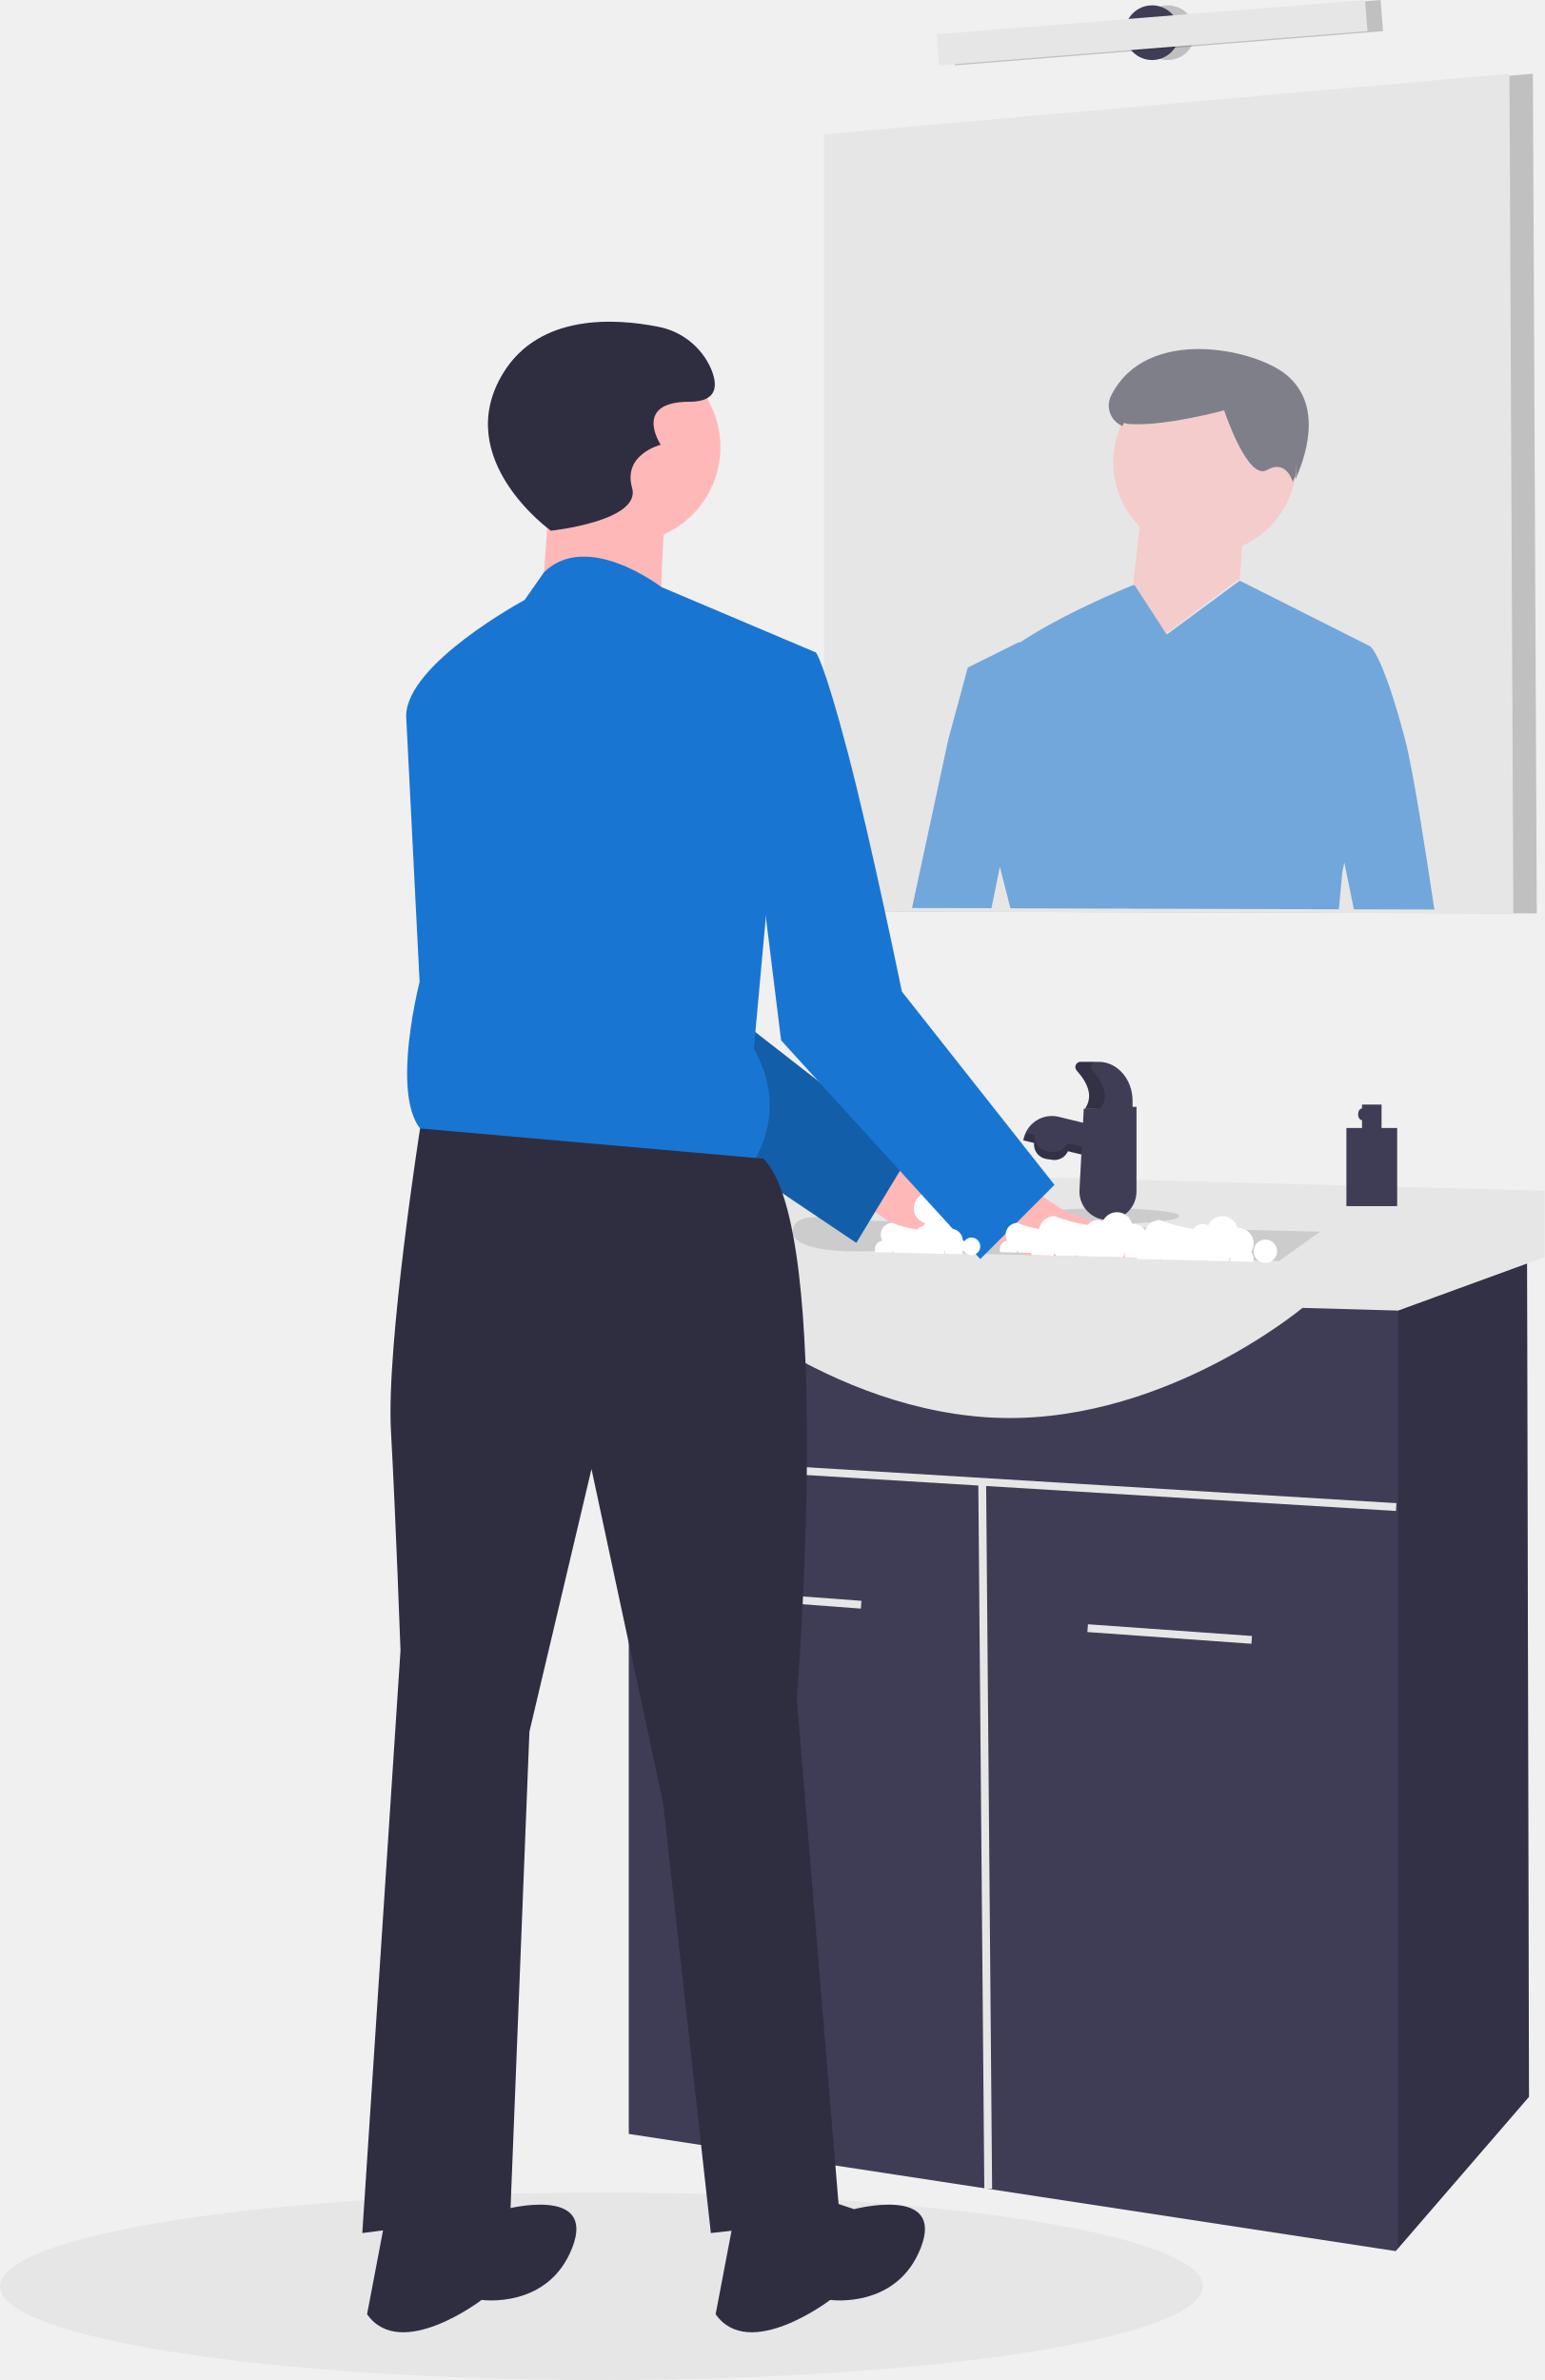
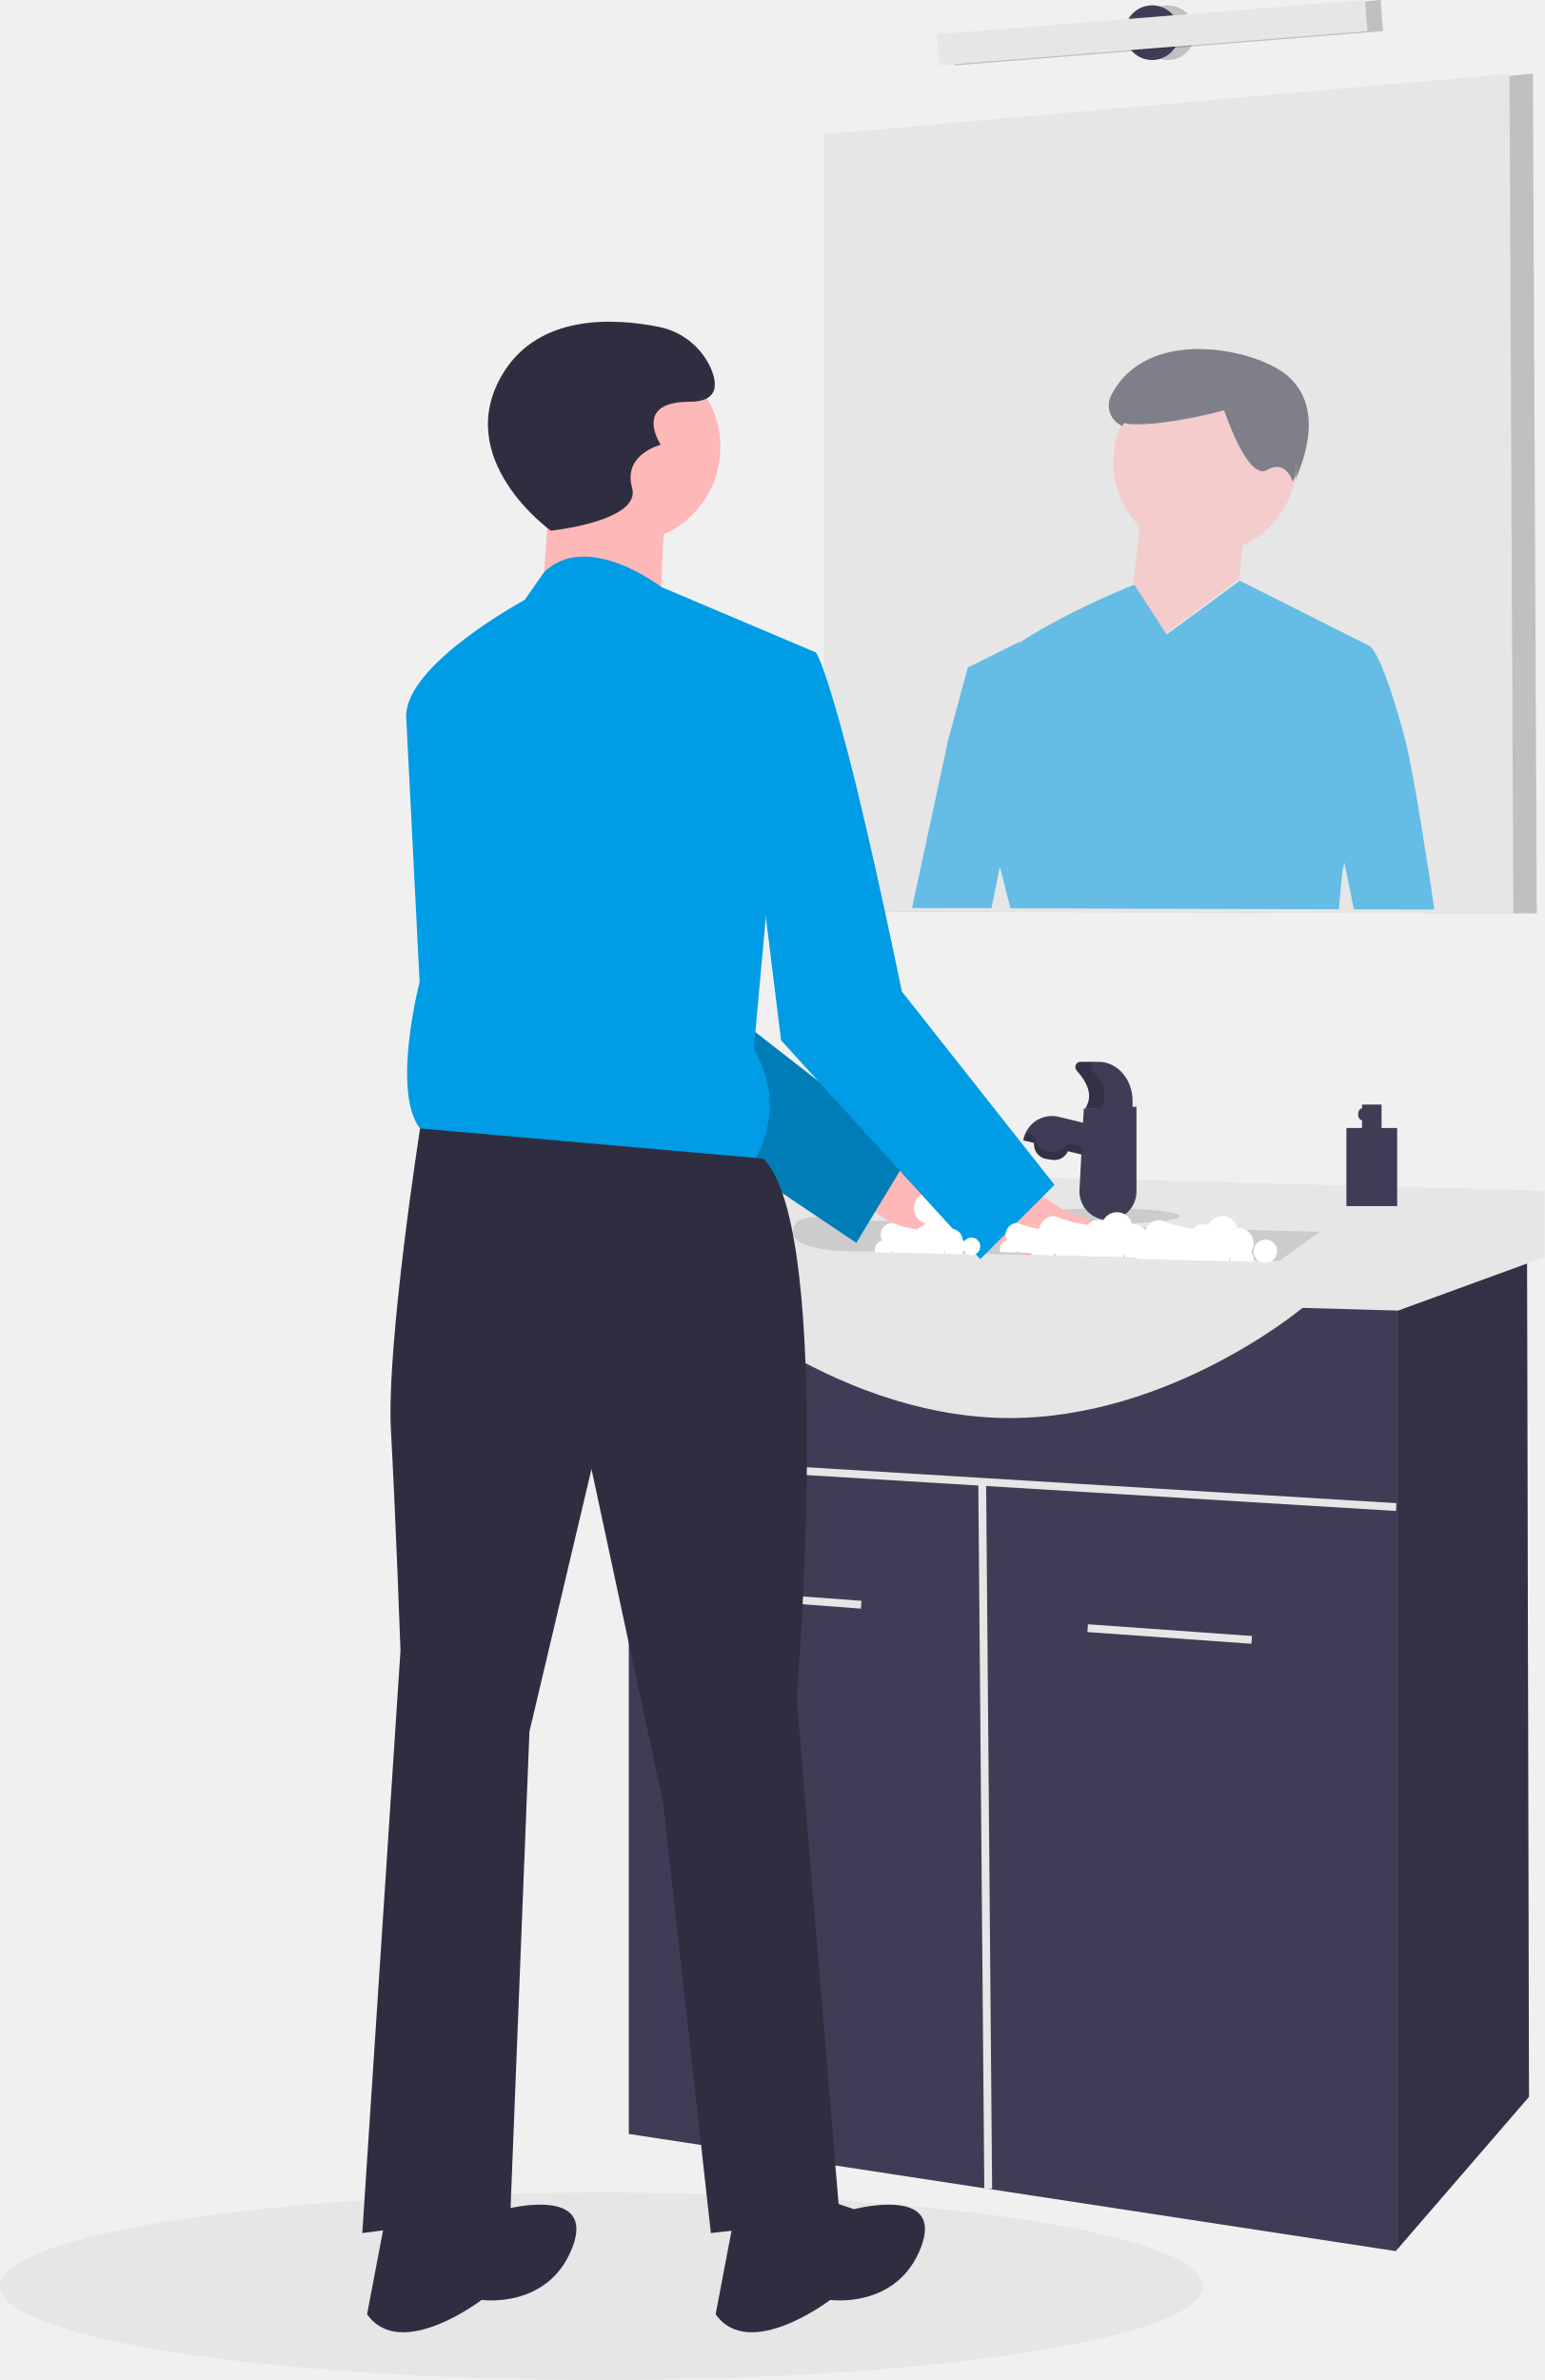
<svg xmlns="http://www.w3.org/2000/svg" id="a25bd85d-2c59-4178-a879-461194641fab" data-name="Layer 1" width="426.562" height="657.227" viewBox="0 0 426.562 657.227">
  <polygon points="424.405 252.235 417.934 252.213 393.117 252.138 387.605 252.127 370.888 252.084 366.757 252.062 364.924 252.062 278.716 251.825 277.346 251.814 276.041 251.814 270.8 251.793 256.002 251.76 248.862 251.739 234.043 251.696 234.043 37.066 416.855 20.921 423.327 20.349 424.405 252.235" opacity="0.2" />
  <path d="M804.653,373.6v.022l-18.119-.054-6.698-.022-5.511-.011-7.917-.022-3.16-.011-5.63-.011-2.923-.011h-1.219l-1.801-.011h-.032l-13.6-.032-2.459-.011-34.869-.097-6.266-.022-25.572-.075-3.441-.011h-1.381a.033.033,0,0,0,.011-.022H662.76l-5.242-.022-14.798-.032v.011l-7.14-.022-4.907-.011h-1.1l-15.283-.043V158.453l189.284-16.717v.572Z" transform="translate(-386.7189 -121.3865)" fill="#e6e6e6" />
  <circle cx="322.483" cy="9.025" r="7.55" opacity="0.2" />
  <circle cx="318.169" cy="9.025" r="7.55" fill="#3f3d56" />
  <rect x="649.882" y="126.097" width="118.639" height="8.628" transform="translate(-394.8524 -64.48925) rotate(-4.56805)" opacity="0.2" />
  <rect x="645.568" y="126.097" width="118.639" height="8.628" transform="translate(-394.8661 -64.83285) rotate(-4.56805)" fill="#e6e6e6" />
-   <path d="M774.79,325.727c-6.342-24.03-9.718-25.885-9.718-25.885l-35.764-18.001-.237-.086-20.104,14.83-8.661-13.331-.431-.378s-.183.075-.539.216c-3.106,1.251-19.101,7.863-30.976,15.725l-.367-.054-14.01,6.967-2.513,9.286-2.901,10.71L638.581,372.125v.011l7.14.022v-.011l14.798.032,2.33-11.432,2.912,11.454h1.305a.033.033,0,0,1-.011.022h1.38l3.441.011,25.572.075,6.266.022,34.869.097,2.459.011,13.6.032h.032l1.801.011v-.032l.927-10.106.561-2.826,2.642,12.953.011.022,5.63.011,3.16.011,7.917.022,5.511.011v-.022C781.315,362.246,777.119,334.571,774.79,325.727Z" transform="translate(-386.7189 -121.3865)" fill="#1876d2" opacity="0.56" />
+   <path d="M774.79,325.727c-6.342-24.03-9.718-25.885-9.718-25.885l-35.764-18.001-.237-.086-20.104,14.83-8.661-13.331-.431-.378s-.183.075-.539.216c-3.106,1.251-19.101,7.863-30.976,15.725l-.367-.054-14.01,6.967-2.513,9.286-2.901,10.71L638.581,372.125v.011l7.14.022v-.011l14.798.032,2.33-11.432,2.912,11.454h1.305a.033.033,0,0,1-.011.022h1.38l3.441.011,25.572.075,6.266.022,34.869.097,2.459.011,13.6.032h.032l1.801.011v-.032l.927-10.106.561-2.826,2.642,12.953.011.022,5.63.011,3.16.011,7.917.022,5.511.011v-.022C781.315,362.246,777.119,334.571,774.79,325.727Z" transform="translate(-386.7189 -121.3865)" fill="#009ce5" opacity="0.56" />
  <path d="M743.748,254.496l.014.048c-.016.003-.02-.013-.014-.048-.142-.493-1.949-6.308-7.119-3.315-5.396,3.123-11.845-16.485-11.845-16.485s-16.244,4.471-26.16,3.787a6.141,6.141,0,0,1-1.954-.47,25.307,25.307,0,0,0,4.765,28.769l-1.75,15.605,9,14,20-15s.253,3.818,1.073-9.258a25.327,25.327,0,0,0,14.711-19.322C744.062,253.729,743.779,254.329,743.748,254.496Z" transform="translate(-386.7189 -121.3865)" fill="#ffb8b8" opacity="0.56" />
  <path d="M744.467,253.807c2.209-5.026,8.131-19.82-2.268-28.734-8.604-7.375-38.953-13.957-48.653,5.623a6.09,6.09,0,0,0,3.122,8.317c.14-.289.299-.568.45-.851a5.978,5.978,0,0,0,1.504.321c9.916.685,26.16-3.787,26.16-3.787s6.449,19.608,11.845,16.485c5.171-2.992,6.977,2.823,7.119,3.315.031-.167.314-.767.72-1.689a25.479,25.479,0,0,0,.266-3.377c.005.199.015.396.015.596A25.473,25.473,0,0,1,744.467,253.807Z" transform="translate(-386.7189 -121.3865)" fill="#2f2e41" opacity="0.56" />
  <ellipse cx="166.095" cy="631.342" rx="166.095" ry="25.885" fill="#e6e6e6" />
  <polygon points="422.248 579.033 386.117 620.859 385.448 621.635 173.645 589.279 173.645 347.686 421.709 347.686 422.248 579.033" fill="#3f3d56" />
  <rect x="601.888" y="541.274" width="2.157" height="43.263" transform="translate(-390.1778 1000.697) rotate(-85.71085)" fill="#e6e6e6" />
  <rect x="708.663" y="549.905" width="2.156" height="45.414" transform="translate(-298.7018 1118.367) rotate(-85.91438)" fill="#e6e6e6" />
  <polygon points="385.643 415.097 173.171 402.154 173.04 404.307 270.178 410.224 271.83 604.452 273.987 604.433 272.337 410.356 385.512 417.25 385.643 415.097" fill="#e6e6e6" />
  <polygon points="422.248 579.033 386.117 620.859 386.117 347.686 421.709 347.686 422.248 579.033" opacity="0.2" />
  <path d="M574.924,473.926h-19.414V460.984l51.77-9.707,3.236-6.471,202.765,5.393v18.335l-40.445,14.764-26.424-.743S706.506,515.989,659.05,512.754,574.924,473.926,574.924,473.926Z" transform="translate(-386.7189 -121.3865)" fill="#e6e6e6" />
  <path d="M751.265,461.523l-11.325,8.089-31.72-.766c0,.011-.011,0-.011,0h-.054l-2.416-.054h-.011l-2.006-.054-6.331-.151-.528-.011-5.598-.129-.205-.011-6.957-.162-.453-.011-5.145-.129-.83-.011-6.04-.151-1.941-.043-10.861-.259-2.739-.065-28.862-.69s-20.568,1.025-21.538-4.951a2.939,2.939,0,0,1-.032-.442c0-3.397,3.581-4.12,6.967-4.034a31.445,31.445,0,0,1,5.975.798l8.283.205,5.166.119,16.21.399,13.859.334,4.907.129,7.021.173,2.783.065,10.332.248,4.832.119,10.203.248Z" transform="translate(-386.7189 -121.3865)" fill="#ccc" />
  <circle cx="304.148" cy="343.372" r="2.157" fill="#3f3d56" />
  <ellipse cx="305.227" cy="335.822" rx="20.492" ry="2.157" fill="#ccc" />
  <path d="M677.951,430.903h18.406a0,0,0,0,1,0,0v8.628a0,0,0,0,1,0,0H669.951a0,0,0,0,1,0,0v-.628A8,8,0,0,1,677.951,430.903Z" transform="translate(-264.2274 -270.781) rotate(13.69795)" fill="#3f3d56" />
  <path d="M671.992,437.256h9.707a0,0,0,0,1,0,0V437.57a4,4,0,0,1-4,4h-1.707a4,4,0,0,1-4-4v-.314A0,0,0,0,1,671.992,437.256Z" transform="translate(-313.9088 -217.0856) rotate(8.54565)" fill="#3f3d56" />
  <path d="M694.959,440.378l-13.412-3.269a4.3,4.3,0,0,1-4.489,2.36l-1.067-.16a4.299,4.299,0,0,1-3.648-4.443l-2.284-.557a8.617,8.617,0,0,0-.756,1.973l3.04.741a4.299,4.299,0,0,0,3.648,4.443l1.067.16a4.3,4.3,0,0,0,4.489-2.36l13.412,3.269,2.043-8.383-.496-.121Z" transform="translate(-386.7189 -121.3865)" opacity="0.2" />
  <path d="M692.697,458.287h0A7.876,7.876,0,0,1,684.832,449.997L686.014,427.549l14.56-.539V450.411A7.876,7.876,0,0,1,692.697,458.287Z" transform="translate(-386.7189 -121.3865)" fill="#3f3d56" />
  <path d="M699.495,427.549H686.382c2.274-3.45.856-6.984-2.327-10.56a1.434,1.434,0,0,1,1.077-2.383H690.129c5.173,0,9.366,4.829,9.366,10.785Z" transform="translate(-386.7189 -121.3865)" fill="#3f3d56" />
  <path d="M688.369,416.989a1.434,1.434,0,0,1,1.077-2.383h-4.314a1.434,1.434,0,0,0-1.077,2.383c3.183,3.575,4.601,7.11,2.327,10.56h4.314C692.97,424.099,691.552,420.564,688.369,416.989Z" transform="translate(-386.7189 -121.3865)" opacity="0.2" />
  <path d="M626.14,440.262,642.727,446.125s39.456,3.148,34.336,13.184-38.888,3.552-38.888,3.552L622.182,451.757Z" transform="translate(-386.7189 -121.3865)" fill="#ffb8b8" />
  <path d="M650.961,455.052a4.303,4.303,0,0,0-4.292,4.094,3.23,3.23,0,0,0-.811-.545,4.327,4.327,0,1,0-3.601.589,3.232,3.232,0,1,0,5.409,2.93,4.306,4.306,0,1,0,3.296-7.068Z" transform="translate(-386.7189 -121.3865)" fill="#fff" />
  <path d="M658.511,457.209a4.303,4.303,0,0,0-4.292,4.094,3.23,3.23,0,0,0-.811-.545,4.327,4.327,0,1,0-3.601.589,3.232,3.232,0,1,0,5.409,2.93,4.306,4.306,0,1,0,3.296-7.068Z" transform="translate(-386.7189 -121.3865)" fill="#fff" />
-   <path d="M638.213,439.79,623.199,464.586l-31.569-21.193L555.37,419.061,533.508,361.661,511.279,320.957l27.859-8.208s9.588.367,21.981,23.113c12.382,22.757,23.415,62.145,23.415,62.145l14.808,11.53Z" transform="translate(-386.7189 -121.3865)" fill="#1876d2" />
+   <path d="M638.213,439.79,623.199,464.586l-31.569-21.193L555.37,419.061,533.508,361.661,511.279,320.957l27.859-8.208s9.588.367,21.981,23.113c12.382,22.757,23.415,62.145,23.415,62.145l14.808,11.53Z" transform="translate(-386.7189 -121.3865)" fill="#009ce5" />
  <path d="M638.213,439.79,623.199,464.586l-31.569-21.193L555.37,419.061,533.508,361.661,511.279,320.957l27.859-8.208s9.588.367,21.981,23.113c12.382,22.757,23.415,62.145,23.415,62.145l14.808,11.53Z" transform="translate(-386.7189 -121.3865)" opacity="0.2" />
  <path d="M708.156,468.846l-38.461-.917-3.052-3.462-2.157-2.448-2.362-2.675-2.621-2.966,4.465-6.924,2.125-3.3,8.607,5.652,6.104,4.001s5.112,1.704,11.195,4.271C697.651,462.472,704.155,465.621,708.156,468.846Z" transform="translate(-386.7189 -121.3865)" fill="#ffb8b8" />
  <circle cx="172.579" cy="123.477" r="26.373" fill="#ffb8b8" />
  <path d="M538.859,252.116l-2.637,38.24,32.966,3.956s0-31.647,2.637-35.603S538.859,252.116,538.859,252.116Z" transform="translate(-386.7189 -121.3865)" fill="#ffb8b8" />
-   <path d="M612.043,301.565l-42.701-18.083s-20.398-15.739-32.363-4.103l-5.372,7.681S498.887,304.651,498.887,319.156l3.71,73.395s-10.549,40.878,5.275,43.515l85.711,7.912s11.868-14.505,1.319-32.966l3.956-43.515Z" transform="translate(-386.7189 -121.3865)" fill="#1876d2" />
-   <path d="M583.033,302.884l29.01-1.319s2.126,2.244,8.719,27.298S635.778,395.188,635.778,395.188l42.146,53.393-20.492,20.492-55.005-60.398-7.526-60.957Z" transform="translate(-386.7189 -121.3865)" fill="#1876d2" />
+   <path d="M612.043,301.565l-42.701-18.083s-20.398-15.739-32.363-4.103l-5.372,7.681S498.887,304.651,498.887,319.156l3.71,73.395s-10.549,40.878,5.275,43.515l85.711,7.912s11.868-14.505,1.319-32.966l3.956-43.515Z" transform="translate(-386.7189 -121.3865)" fill="#009ce5" />
+   <path d="M583.033,302.884l29.01-1.319s2.126,2.244,8.719,27.298S635.778,395.188,635.778,395.188l42.146,53.393-20.492,20.492-55.005-60.398-7.526-60.957Z" transform="translate(-386.7189 -121.3865)" fill="#009ce5" />
  <path d="M597.538,441.34l-94.805-8.341s-9.367,59.768-8.048,83.504,2.637,60.657,2.637,60.657l-10.549,160.873,40.878-5.275L532.925,599.576l17.142-72.525,19.779,92.304L583.033,738.032l35.603-3.956L606.768,590.346S617.317,461.12,597.538,441.34Z" transform="translate(-386.7189 -121.3865)" fill="#2f2e41" />
  <path d="M610.724,727.483l11.868,3.956s25.054-6.593,18.461,10.549-25.054,14.505-25.054,14.505-22.417,17.142-31.647,3.956l5.275-27.691Z" transform="translate(-386.7189 -121.3865)" fill="#2f2e41" />
  <path d="M514.464,727.483l11.868,3.956s25.054-6.593,18.461,10.549-25.054,14.505-25.054,14.505-22.417,17.142-31.647,3.956l5.275-27.691Z" transform="translate(-386.7189 -121.3865)" fill="#2f2e41" />
  <path d="M538.859,267.94s-27.691-19.779-13.186-43.515c10.063-16.466,30.914-15.163,42.742-12.82A19.983,19.983,0,0,1,583.033,223.106c1.978,4.615,1.978,9.23-5.934,9.23-15.824,0-7.912,11.868-7.912,11.868s-10.549,2.637-7.912,11.868S538.859,267.94,538.859,267.94Z" transform="translate(-386.7189 -121.3865)" fill="#2f2e41" />
  <circle cx="320.326" cy="344.451" r="3.236" fill="#fff" />
  <path d="M703.809,463.68a4.284,4.284,0,0,0-1.607-3.354,4.334,4.334,0,0,0-2.707-.96c-.054,0-.097.011-.151.011a4.295,4.295,0,0,0-8.078-.723,3.198,3.198,0,0,0-4.088.971,37.284,37.284,0,0,1-9.254-2.416,4.287,4.287,0,0,0-3.872,2.438,4.111,4.111,0,0,0-.442,1.877,4.252,4.252,0,0,0,.626,2.2,3.231,3.231,0,0,0-2.783,3.192,3.11,3.11,0,0,0,.183,1.057l6.04.151a2.898,2.898,0,0,0,.183-.615,4.44,4.44,0,0,0,.647.626l5.145.129.291-.227a1.835,1.835,0,0,0,.162.237l6.957.162a1.442,1.442,0,0,0,.119-.151,1.181,1.181,0,0,0,.086.162l5.598.129a3.181,3.181,0,0,0,.431-1.208.436.436,0,0,0,.097.054,3.421,3.421,0,0,0-.054.572,3.572,3.572,0,0,0,.054.593l6.331.151a3.349,3.349,0,0,0,.086-.744,3.253,3.253,0,0,0-.69-1.985A4.284,4.284,0,0,0,703.809,463.68Zm-11.551-.086a3.299,3.299,0,0,1-.636.593c.065.162.097.334.151.496a3.075,3.075,0,0,1,.96-.69A4.224,4.224,0,0,1,692.258,463.594Z" transform="translate(-386.7189 -121.3865)" fill="#fff" />
  <circle cx="349.447" cy="345.529" r="3.236" fill="#fff" />
  <path d="M732.93,464.759a4.284,4.284,0,0,0-1.607-3.354,4.333,4.333,0,0,0-2.707-.96c-.054,0-.097.011-.151.011a4.295,4.295,0,0,0-8.078-.723,3.198,3.198,0,0,0-4.088.971,37.284,37.284,0,0,1-9.254-2.416,4.287,4.287,0,0,0-3.872,2.438,4.111,4.111,0,0,0-.442,1.877,4.252,4.252,0,0,0,.626,2.2,3.231,3.231,0,0,0-2.783,3.192,3.11,3.11,0,0,0,.183,1.057l6.04.151a2.897,2.897,0,0,0,.183-.615,4.441,4.441,0,0,0,.647.626l5.145.129.291-.227a1.837,1.837,0,0,0,.162.237l6.957.162a1.443,1.443,0,0,0,.119-.151,1.181,1.181,0,0,0,.086.162l5.598.129a3.181,3.181,0,0,0,.431-1.208.436.436,0,0,0,.097.054,3.42,3.42,0,0,0-.054.572,3.571,3.571,0,0,0,.054.593l6.331.151a3.349,3.349,0,0,0,.086-.744,3.253,3.253,0,0,0-.69-1.985A4.284,4.284,0,0,0,732.93,464.759Zm-11.551-.086a3.3,3.3,0,0,1-.636.593c.065.162.097.334.151.496a3.075,3.075,0,0,1,.96-.69A4.224,4.224,0,0,1,721.379,464.672Z" transform="translate(-386.7189 -121.3865)" fill="#fff" />
  <circle cx="302.8" cy="344.181" r="2.427" fill="#fff" />
  <path d="M687.092,463.95a3.213,3.213,0,0,0-1.205-2.516,3.25,3.25,0,0,0-2.03-.72c-.04,0-.073.008-.113.008a3.221,3.221,0,0,0-6.059-.542,2.398,2.398,0,0,0-3.066.728,27.964,27.964,0,0,1-6.94-1.812,3.216,3.216,0,0,0-2.904,1.828,3.083,3.083,0,0,0-.332,1.407,3.189,3.189,0,0,0,.469,1.65,2.423,2.423,0,0,0-2.087,2.394,2.332,2.332,0,0,0,.138.793l4.53.113a2.173,2.173,0,0,0,.138-.461,3.33,3.33,0,0,0,.485.469l3.858.097.218-.17a1.375,1.375,0,0,0,.121.178l5.217.121a1.081,1.081,0,0,0,.089-.113.887.887,0,0,0,.065.121l4.198.097a2.386,2.386,0,0,0,.324-.906.327.327,0,0,0,.073.04,2.566,2.566,0,0,0-.04.429,2.679,2.679,0,0,0,.04.445l4.748.113a2.512,2.512,0,0,0,.065-.558,2.44,2.44,0,0,0-.518-1.488A3.213,3.213,0,0,0,687.092,463.95Zm-8.663-.065a2.474,2.474,0,0,1-.477.445c.049.121.073.251.113.372a2.306,2.306,0,0,1,.72-.518A3.168,3.168,0,0,1,678.429,463.885Z" transform="translate(-386.7189 -121.3865)" fill="#fff" />
  <circle cx="268.287" cy="344.181" r="2.427" fill="#fff" />
  <path d="M652.579,463.95a3.213,3.213,0,0,0-1.205-2.516,3.25,3.25,0,0,0-2.03-.72c-.04,0-.073.008-.113.008a3.221,3.221,0,0,0-6.059-.542,2.398,2.398,0,0,0-3.066.728,27.964,27.964,0,0,1-6.94-1.812,3.216,3.216,0,0,0-2.904,1.828,3.083,3.083,0,0,0-.332,1.407,3.189,3.189,0,0,0,.469,1.65,2.423,2.423,0,0,0-2.087,2.394,2.333,2.333,0,0,0,.138.793l4.53.113a2.173,2.173,0,0,0,.138-.461,3.331,3.331,0,0,0,.485.469l3.858.097.218-.17a1.375,1.375,0,0,0,.121.178l5.217.121a1.08,1.08,0,0,0,.089-.113.886.886,0,0,0,.065.121l4.198.097a2.386,2.386,0,0,0,.324-.906.327.327,0,0,0,.073.04,2.565,2.565,0,0,0-.04.429,2.678,2.678,0,0,0,.04.445l4.748.113a2.511,2.511,0,0,0,.065-.558,2.44,2.44,0,0,0-.518-1.488A3.213,3.213,0,0,0,652.579,463.95Zm-8.663-.065a2.474,2.474,0,0,1-.477.445c.049.121.073.251.113.372a2.306,2.306,0,0,1,.72-.518A3.169,3.169,0,0,1,643.915,463.885Z" transform="translate(-386.7189 -121.3865)" fill="#fff" />
  <path d="M768.252,432.876V426.405h-5.393v1.079c-.596,0-1.079.724-1.079,1.618s.483,1.618,1.079,1.618v2.157h-4.314v21.571h14.021V432.876Z" transform="translate(-386.7189 -121.3865)" fill="#3f3d56" />
</svg>
